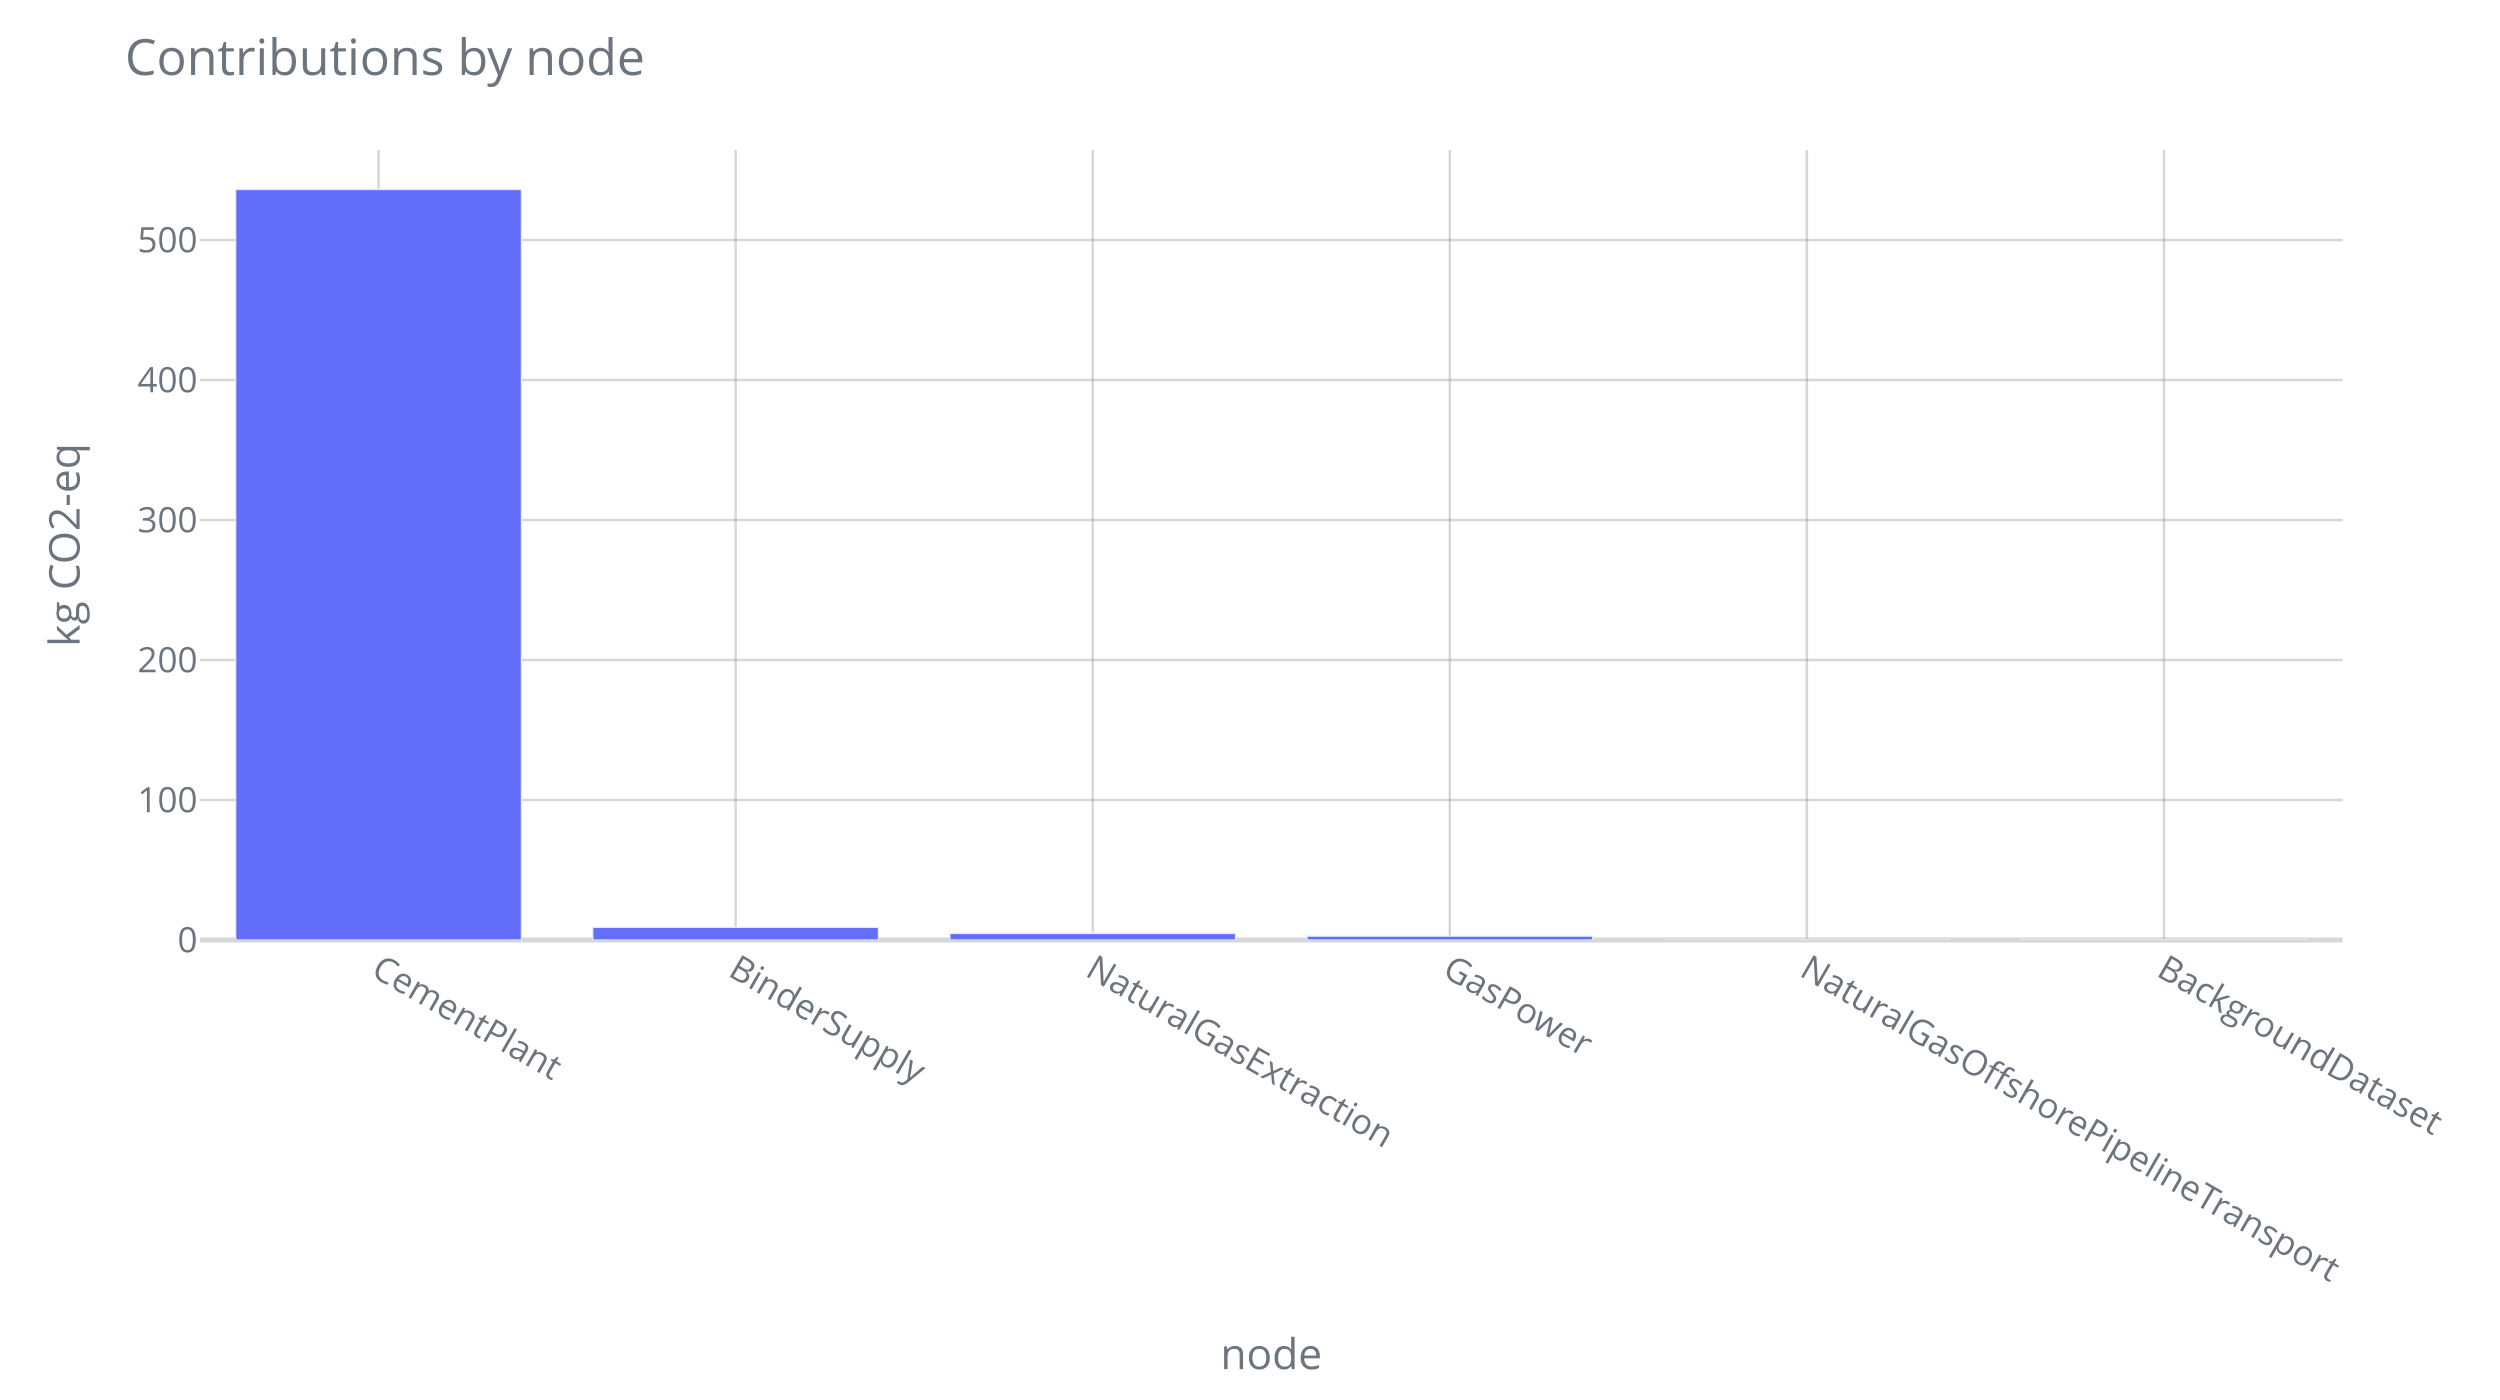
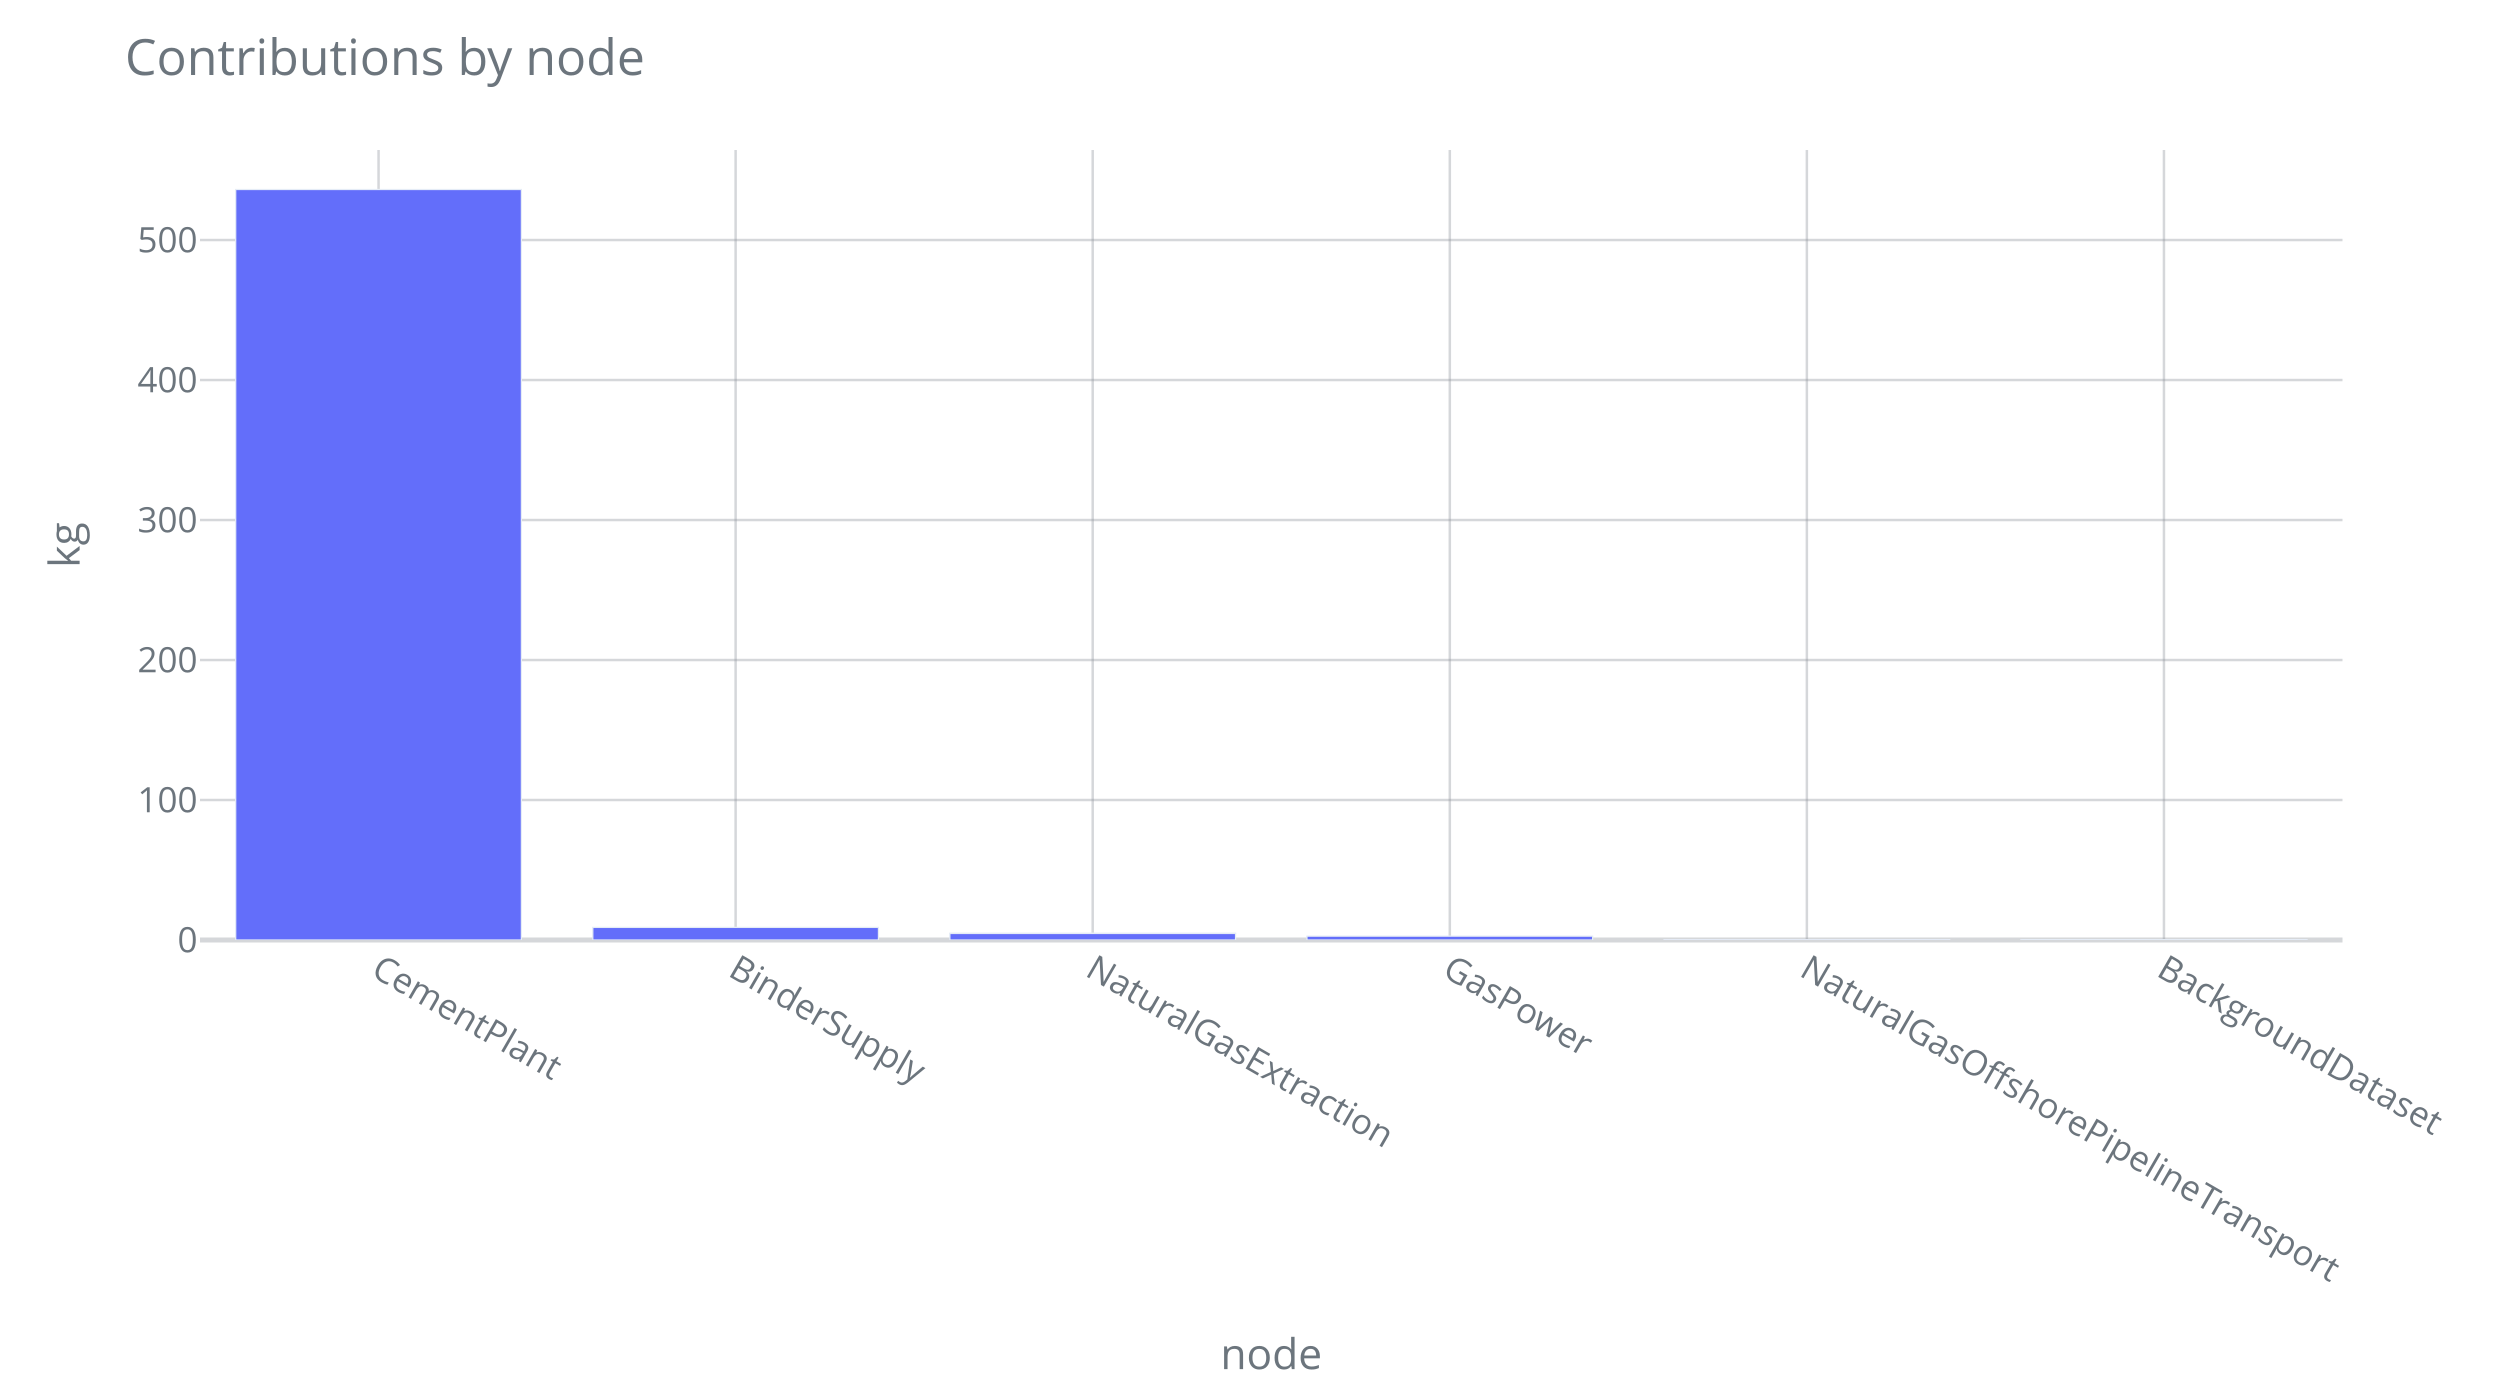
<svg xmlns="http://www.w3.org/2000/svg" class="main-svg" width="1000" height="560" style="" viewBox="0 0 1000 560">
  <rect x="0" y="0" width="1000" height="560" style="fill: rgb(0, 0, 0); fill-opacity: 0;" />
-   <defs id="defs-0e5810">
+   <defs id="defs-855c08">
    <g class="clips">
-       <clipPath id="clip0e5810xyplot" class="plotclip">
+       <clipPath id="clip855c08xyplot" class="plotclip">
        <rect width="857" height="316" />
      </clipPath>
-       <clipPath class="axesclip" id="clip0e5810x">
+       <clipPath class="axesclip" id="clip855c08x">
        <rect x="80" y="0" width="857" height="560" />
      </clipPath>
-       <clipPath class="axesclip" id="clip0e5810y">
+       <clipPath class="axesclip" id="clip855c08y">
        <rect x="0" y="60" width="1000" height="316" />
      </clipPath>
-       <clipPath class="axesclip" id="clip0e5810xy">
+       <clipPath class="axesclip" id="clip855c08xy">
        <rect x="80" y="60" width="857" height="316" />
      </clipPath>
    </g>
    <g class="gradients" />
    <g class="patterns" />
  </defs>
  <g class="bglayer">
    <rect class="bg" x="80" y="60" width="857" height="316" style="fill: rgb(0, 0, 0); fill-opacity: 0; stroke-width: 0;" />
  </g>
  <g class="layer-below">
    <g class="imagelayer" />
    <g class="shapelayer" />
  </g>
  <g class="cartesianlayer">
    <g class="subplot xy">
      <g class="layer-subplot">
        <g class="shapelayer" />
        <g class="imagelayer" />
      </g>
      <g class="minor-gridlayer">
        <g class="x" />
        <g class="y" />
      </g>
      <g class="gridlayer">
        <g class="x">
          <path class="xgrid crisp" transform="translate(151.42,0)" d="M0,60v316" style="stroke: rgb(134, 142, 150); stroke-opacity: 0.35; stroke-width: 1px;" />
          <path class="xgrid crisp" transform="translate(294.25,0)" d="M0,60v316" style="stroke: rgb(134, 142, 150); stroke-opacity: 0.35; stroke-width: 1px;" />
          <path class="xgrid crisp" transform="translate(437.08,0)" d="M0,60v316" style="stroke: rgb(134, 142, 150); stroke-opacity: 0.35; stroke-width: 1px;" />
          <path class="xgrid crisp" transform="translate(579.92,0)" d="M0,60v316" style="stroke: rgb(134, 142, 150); stroke-opacity: 0.35; stroke-width: 1px;" />
          <path class="xgrid crisp" transform="translate(722.75,0)" d="M0,60v316" style="stroke: rgb(134, 142, 150); stroke-opacity: 0.35; stroke-width: 1px;" />
          <path class="xgrid crisp" transform="translate(865.58,0)" d="M0,60v316" style="stroke: rgb(134, 142, 150); stroke-opacity: 0.35; stroke-width: 1px;" />
        </g>
        <g class="y">
          <path class="ygrid crisp" transform="translate(0,320)" d="M80,0h857" style="stroke: rgb(134, 142, 150); stroke-opacity: 0.35; stroke-width: 1px;" />
          <path class="ygrid crisp" transform="translate(0,264.01)" d="M80,0h857" style="stroke: rgb(134, 142, 150); stroke-opacity: 0.35; stroke-width: 1px;" />
          <path class="ygrid crisp" transform="translate(0,208.01)" d="M80,0h857" style="stroke: rgb(134, 142, 150); stroke-opacity: 0.35; stroke-width: 1px;" />
          <path class="ygrid crisp" transform="translate(0,152.01)" d="M80,0h857" style="stroke: rgb(134, 142, 150); stroke-opacity: 0.35; stroke-width: 1px;" />
          <path class="ygrid crisp" transform="translate(0,96.01)" d="M80,0h857" style="stroke: rgb(134, 142, 150); stroke-opacity: 0.35; stroke-width: 1px;" />
        </g>
      </g>
      <g class="zerolinelayer">
        <path class="yzl zl crisp" transform="translate(0,376)" d="M80,0h857" style="stroke: rgb(134, 142, 150); stroke-opacity: 0.35; stroke-width: 2px;" />
      </g>
      <g class="layer-between">
        <g class="shapelayer" />
        <g class="imagelayer" />
      </g>
      <path class="xlines-below" />
      <path class="ylines-below" />
      <g class="overlines-below" />
      <g class="xaxislayer-below" />
      <g class="yaxislayer-below" />
      <g class="overaxes-below" />
      <g class="overplot">
-         <g class="xy" transform="translate(80,60)" clip-path="url(#clip0e5810xyplot)">
+         <g class="xy" transform="translate(80,60)" clip-path="url(#clip855c08xyplot)">
          <g class="barlayer mlayer">
            <g class="trace bars" style="opacity: 1;">
              <g class="points">
                <g class="point">
                  <path d="M14.28,316V15.8H128.55V316Z" style="vector-effect: none; opacity: 1; stroke-width: 0.5px; fill: rgb(99, 110, 250); fill-opacity: 1; stroke: rgb(229, 236, 246); stroke-opacity: 1;" />
                </g>
                <g class="point">
                  <path d="M157.12,316V310.96H271.38V316Z" style="vector-effect: none; opacity: 1; stroke-width: 0.5px; fill: rgb(99, 110, 250); fill-opacity: 1; stroke: rgb(229, 236, 246); stroke-opacity: 1;" />
                </g>
                <g class="point">
                  <path d="M299.95,316V313.37H414.22V316Z" style="vector-effect: none; opacity: 1; stroke-width: 0.5px; fill: rgb(99, 110, 250); fill-opacity: 1; stroke: rgb(229, 236, 246); stroke-opacity: 1;" />
                </g>
                <g class="point">
                  <path d="M442.78,316V314.46H557.05V316Z" style="vector-effect: none; opacity: 1; stroke-width: 0.5px; fill: rgb(99, 110, 250); fill-opacity: 1; stroke: rgb(229, 236, 246); stroke-opacity: 1;" />
                </g>
                <g class="point">
                  <path d="M585.62,316V315.86H699.88V316Z" style="vector-effect: none; opacity: 1; stroke-width: 0.5px; fill: rgb(99, 110, 250); fill-opacity: 1; stroke: rgb(229, 236, 246); stroke-opacity: 1;" />
                </g>
                <g class="point">
                  <path d="M299.95,313.37V313.32H414.22V313.37Z" style="vector-effect: none; opacity: 1; stroke-width: 0.5px; fill: rgb(99, 110, 250); fill-opacity: 1; stroke: rgb(229, 236, 246); stroke-opacity: 1;" />
                </g>
                <g class="point">
                  <path d="M728.45,316V315.99H842.72V316Z" style="vector-effect: none; opacity: 1; stroke-width: 0.5px; fill: rgb(99, 110, 250); fill-opacity: 1; stroke: rgb(229, 236, 246); stroke-opacity: 1;" />
                </g>
                <g class="point">
                  <path d="M728.45,315.99V315.98H842.72V315.99Z" style="vector-effect: none; opacity: 1; stroke-width: 0.5px; fill: rgb(99, 110, 250); fill-opacity: 1; stroke: rgb(229, 236, 246); stroke-opacity: 1;" />
                </g>
                <g class="point">
                  <path d="M728.45,315.98V315.97H842.72V315.98Z" style="vector-effect: none; opacity: 1; stroke-width: 0.5px; fill: rgb(99, 110, 250); fill-opacity: 1; stroke: rgb(229, 236, 246); stroke-opacity: 1;" />
                </g>
                <g class="point">
                  <path d="M728.45,315.97V315.97H842.72V315.97Z" style="vector-effect: none; opacity: 1; stroke-width: 0.5px; fill: rgb(99, 110, 250); fill-opacity: 1; stroke: rgb(229, 236, 246); stroke-opacity: 1;" />
                </g>
              </g>
            </g>
          </g>
        </g>
      </g>
      <g class="zerolinelayer-above" />
      <path class="xlines-above crisp" d="M0,0" style="fill: none;" />
      <path class="ylines-above crisp" d="M0,0" style="fill: none;" />
      <g class="overlines-above" />
      <g class="xaxislayer-above">
        <g class="xtick">
          <text text-anchor="start" x="0" y="391" transform="translate(151.42,0) rotate(30,0,384)" style="font-family: 'Open Sans', verdana, arial, sans-serif; font-size: 14px; fill: rgb(108, 117, 125); fill-opacity: 1; white-space: pre;">CementPlant</text>
        </g>
        <g class="xtick">
          <text text-anchor="start" x="0" y="391" transform="translate(294.25,0) rotate(30,0,384)" style="font-family: 'Open Sans', verdana, arial, sans-serif; font-size: 14px; fill: rgb(108, 117, 125); fill-opacity: 1; white-space: pre;">BinderSupply</text>
        </g>
        <g class="xtick">
          <text text-anchor="start" x="0" y="391" transform="translate(437.08,0) rotate(30,0,384)" style="font-family: 'Open Sans', verdana, arial, sans-serif; font-size: 14px; fill: rgb(108, 117, 125); fill-opacity: 1; white-space: pre;">NaturalGasExtraction</text>
        </g>
        <g class="xtick">
          <text text-anchor="start" x="0" y="391" transform="translate(579.92,0) rotate(30,0,384)" style="font-family: 'Open Sans', verdana, arial, sans-serif; font-size: 14px; fill: rgb(108, 117, 125); fill-opacity: 1; white-space: pre;">GasPower</text>
        </g>
        <g class="xtick">
          <text text-anchor="start" x="0" y="391" transform="translate(722.75,0) rotate(30,0,384)" style="font-family: 'Open Sans', verdana, arial, sans-serif; font-size: 14px; fill: rgb(108, 117, 125); fill-opacity: 1; white-space: pre;">NaturalGasOffshorePipelineTransport</text>
        </g>
        <g class="xtick">
          <text text-anchor="start" x="0" y="391" transform="translate(865.58,0) rotate(30,0,384)" style="font-family: 'Open Sans', verdana, arial, sans-serif; font-size: 14px; fill: rgb(108, 117, 125); fill-opacity: 1; white-space: pre;">BackgroundDataset</text>
        </g>
      </g>
      <g class="yaxislayer-above">
        <g class="ytick">
          <text text-anchor="end" x="79" y="4.9" transform="translate(0,376)" style="font-family: 'Open Sans', verdana, arial, sans-serif; font-size: 14px; fill: rgb(108, 117, 125); fill-opacity: 1; white-space: pre;">0</text>
        </g>
        <g class="ytick">
          <text text-anchor="end" x="79" y="4.9" style="font-family: 'Open Sans', verdana, arial, sans-serif; font-size: 14px; fill: rgb(108, 117, 125); fill-opacity: 1; white-space: pre;" transform="translate(0,320)">100</text>
        </g>
        <g class="ytick">
          <text text-anchor="end" x="79" y="4.9" style="font-family: 'Open Sans', verdana, arial, sans-serif; font-size: 14px; fill: rgb(108, 117, 125); fill-opacity: 1; white-space: pre;" transform="translate(0,264.01)">200</text>
        </g>
        <g class="ytick">
          <text text-anchor="end" x="79" y="4.9" style="font-family: 'Open Sans', verdana, arial, sans-serif; font-size: 14px; fill: rgb(108, 117, 125); fill-opacity: 1; white-space: pre;" transform="translate(0,208.01)">300</text>
        </g>
        <g class="ytick">
          <text text-anchor="end" x="79" y="4.9" style="font-family: 'Open Sans', verdana, arial, sans-serif; font-size: 14px; fill: rgb(108, 117, 125); fill-opacity: 1; white-space: pre;" transform="translate(0,152.01)">400</text>
        </g>
        <g class="ytick">
          <text text-anchor="end" x="79" y="4.9" style="font-family: 'Open Sans', verdana, arial, sans-serif; font-size: 14px; fill: rgb(108, 117, 125); fill-opacity: 1; white-space: pre;" transform="translate(0,96.01)">500</text>
        </g>
      </g>
      <g class="overaxes-above" />
    </g>
  </g>
  <g class="polarlayer" />
  <g class="smithlayer" />
  <g class="ternarylayer" />
  <g class="geolayer" />
  <g class="funnelarealayer" />
  <g class="pielayer" />
  <g class="iciclelayer" />
  <g class="treemaplayer" />
  <g class="sunburstlayer" />
  <g class="glimages" />
-   <defs id="topdefs-0e5810">
+   <defs id="topdefs-855c08">
    <g class="clips" />
  </defs>
  <g class="layer-above">
    <g class="imagelayer" />
    <g class="shapelayer" />
  </g>
  <g class="infolayer">
    <g class="g-gtitle">
      <text class="gtitle" x="50" y="30" text-anchor="start" dy="0em" style="opacity: 1; font-family: 'Open Sans', verdana, arial, sans-serif; font-size: 20px; fill: rgb(108, 117, 125); fill-opacity: 1; white-space: pre;">Contributions by node</text>
    </g>
    <g class="g-xtitle">
      <text class="xtitle" x="508.5" y="547.638" text-anchor="middle" style="opacity: 1; font-family: 'Open Sans', verdana, arial, sans-serif; font-size: 17px; fill: rgb(108, 117, 125); fill-opacity: 1; white-space: pre;">node</text>
    </g>
    <g class="g-ytitle">
-       <text class="ytitle" transform="rotate(-90,31.84687,218)" x="31.847" y="218" text-anchor="middle" style="opacity: 1; font-family: 'Open Sans', verdana, arial, sans-serif; font-size: 17px; fill: rgb(108, 117, 125); fill-opacity: 1; white-space: pre;">kg CO2-eq</text>
+       <text class="ytitle" transform="rotate(-90,31.84687,218)" x="31.847" y="218" text-anchor="middle" style="opacity: 1; font-family: 'Open Sans', verdana, arial, sans-serif; font-size: 17px; fill: rgb(108, 117, 125); fill-opacity: 1; white-space: pre;">kg</text>
    </g>
  </g>
</svg>
